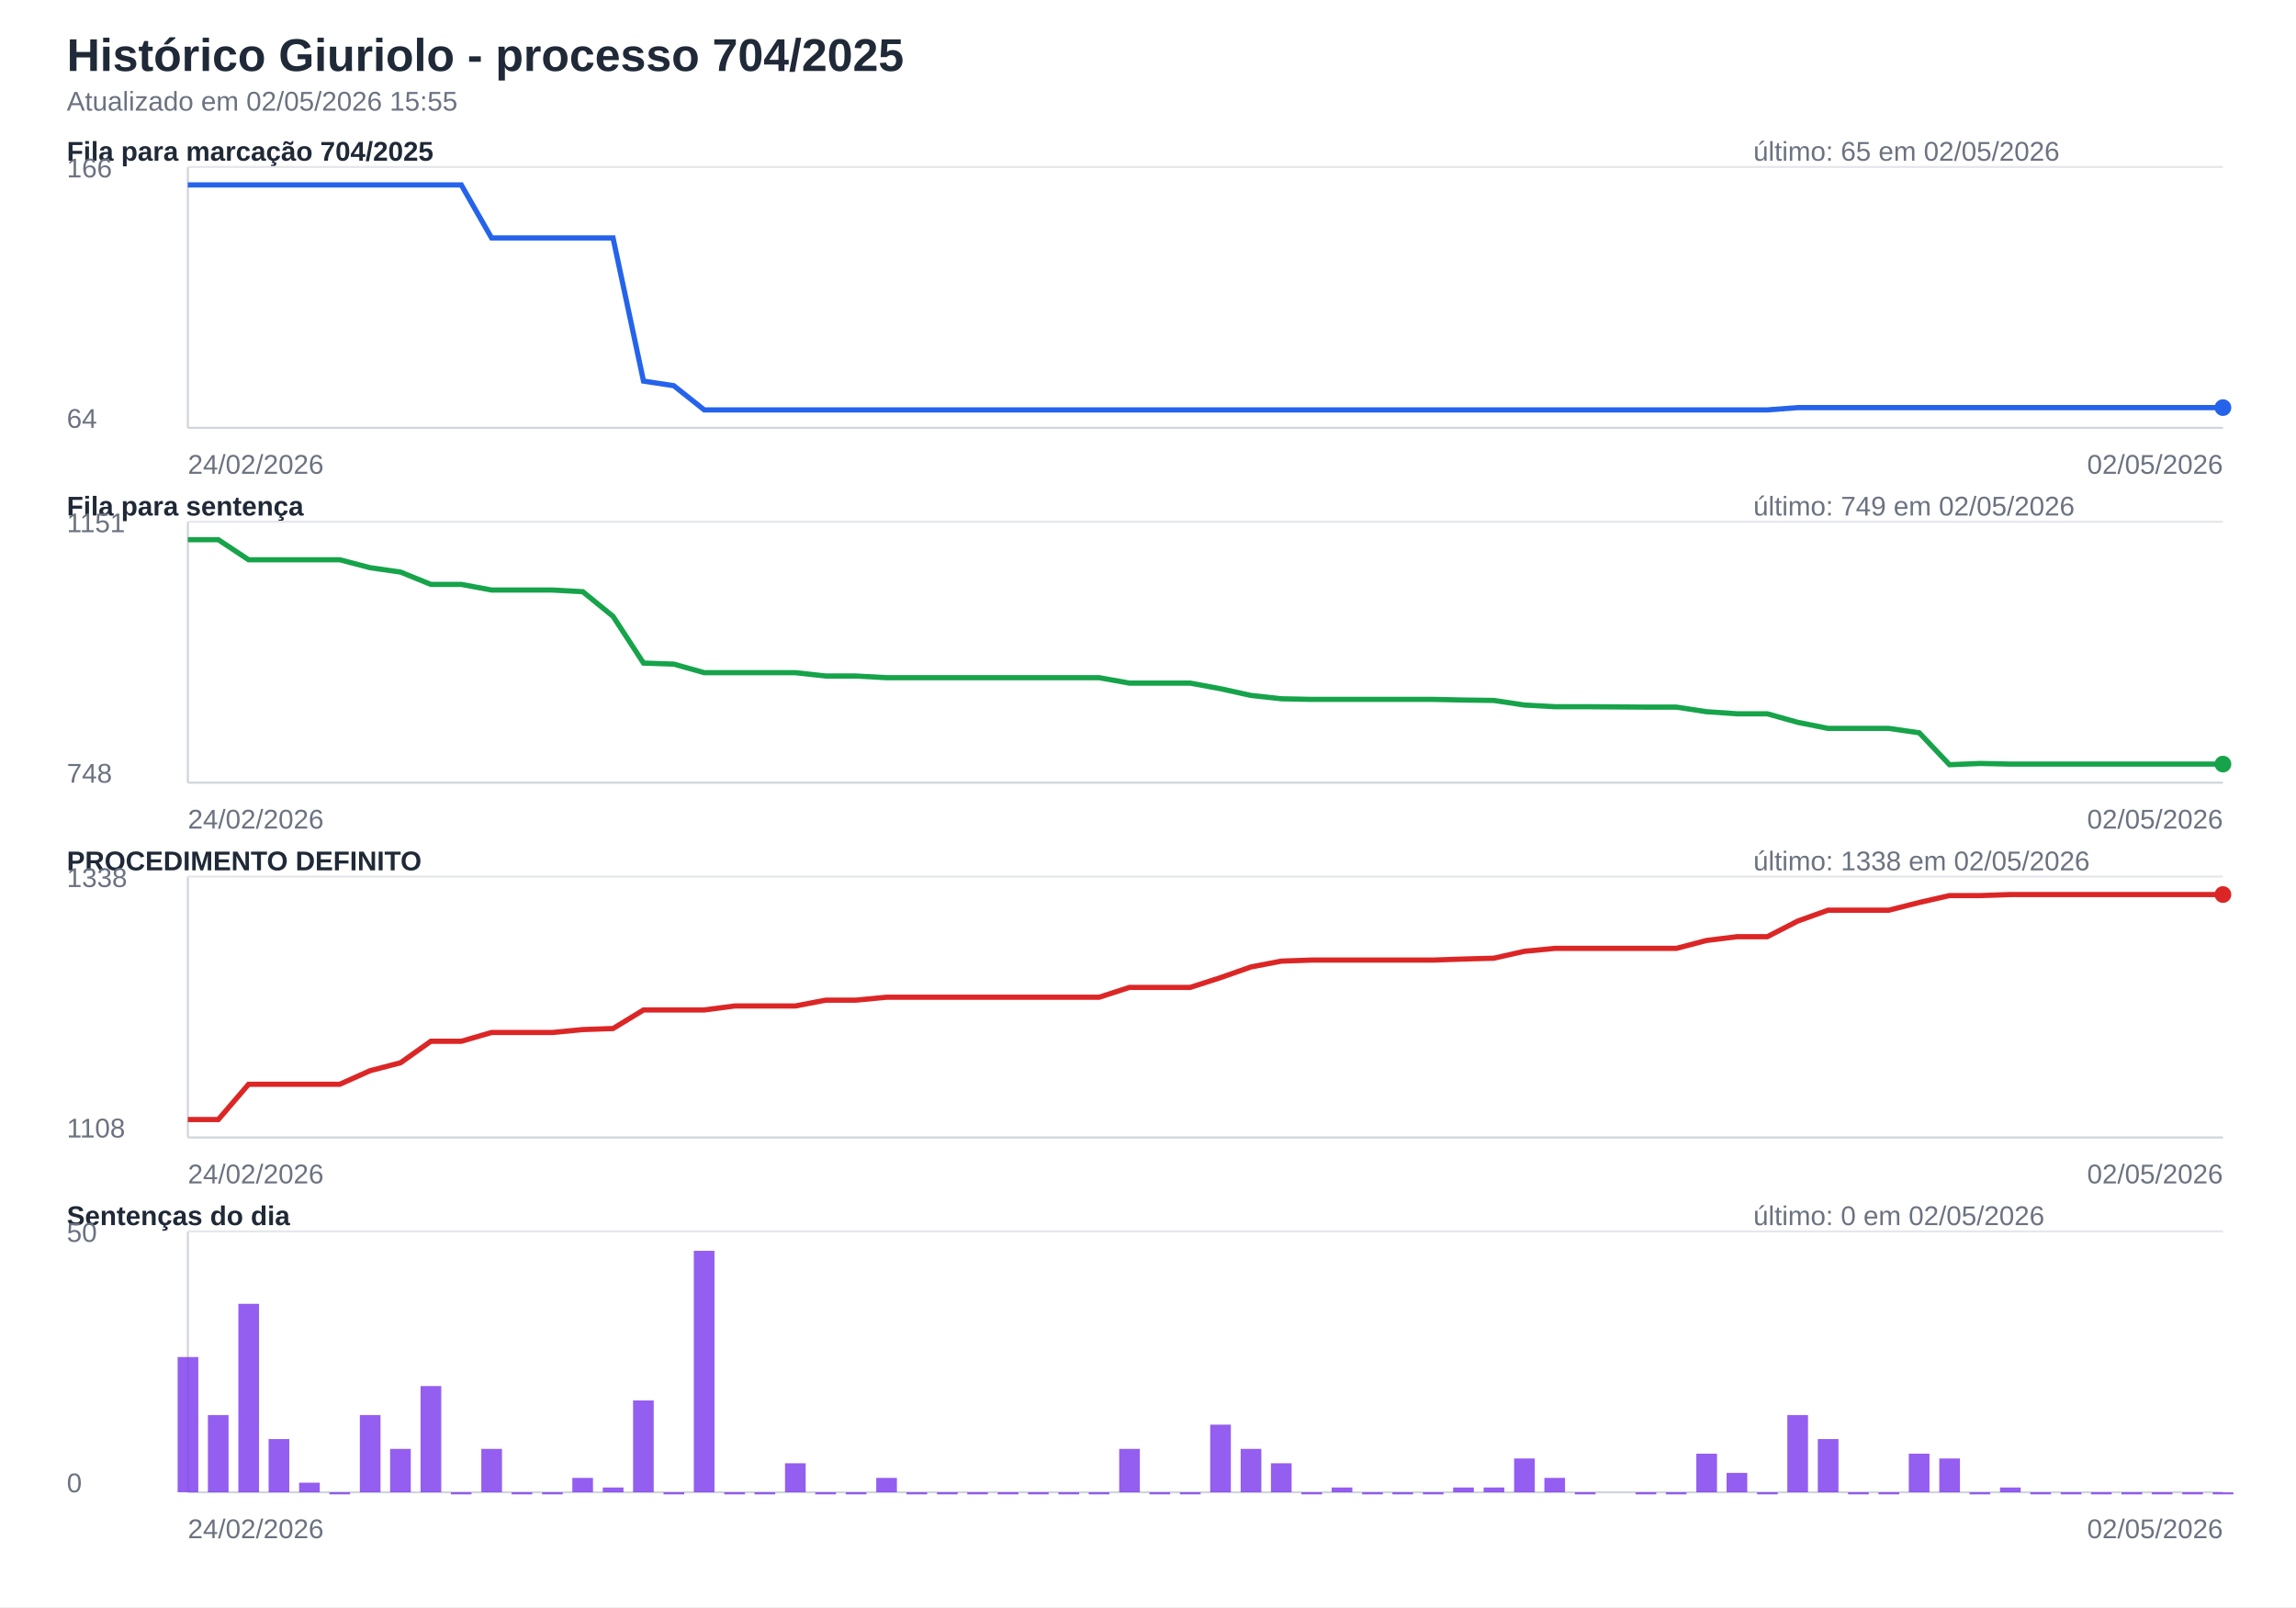
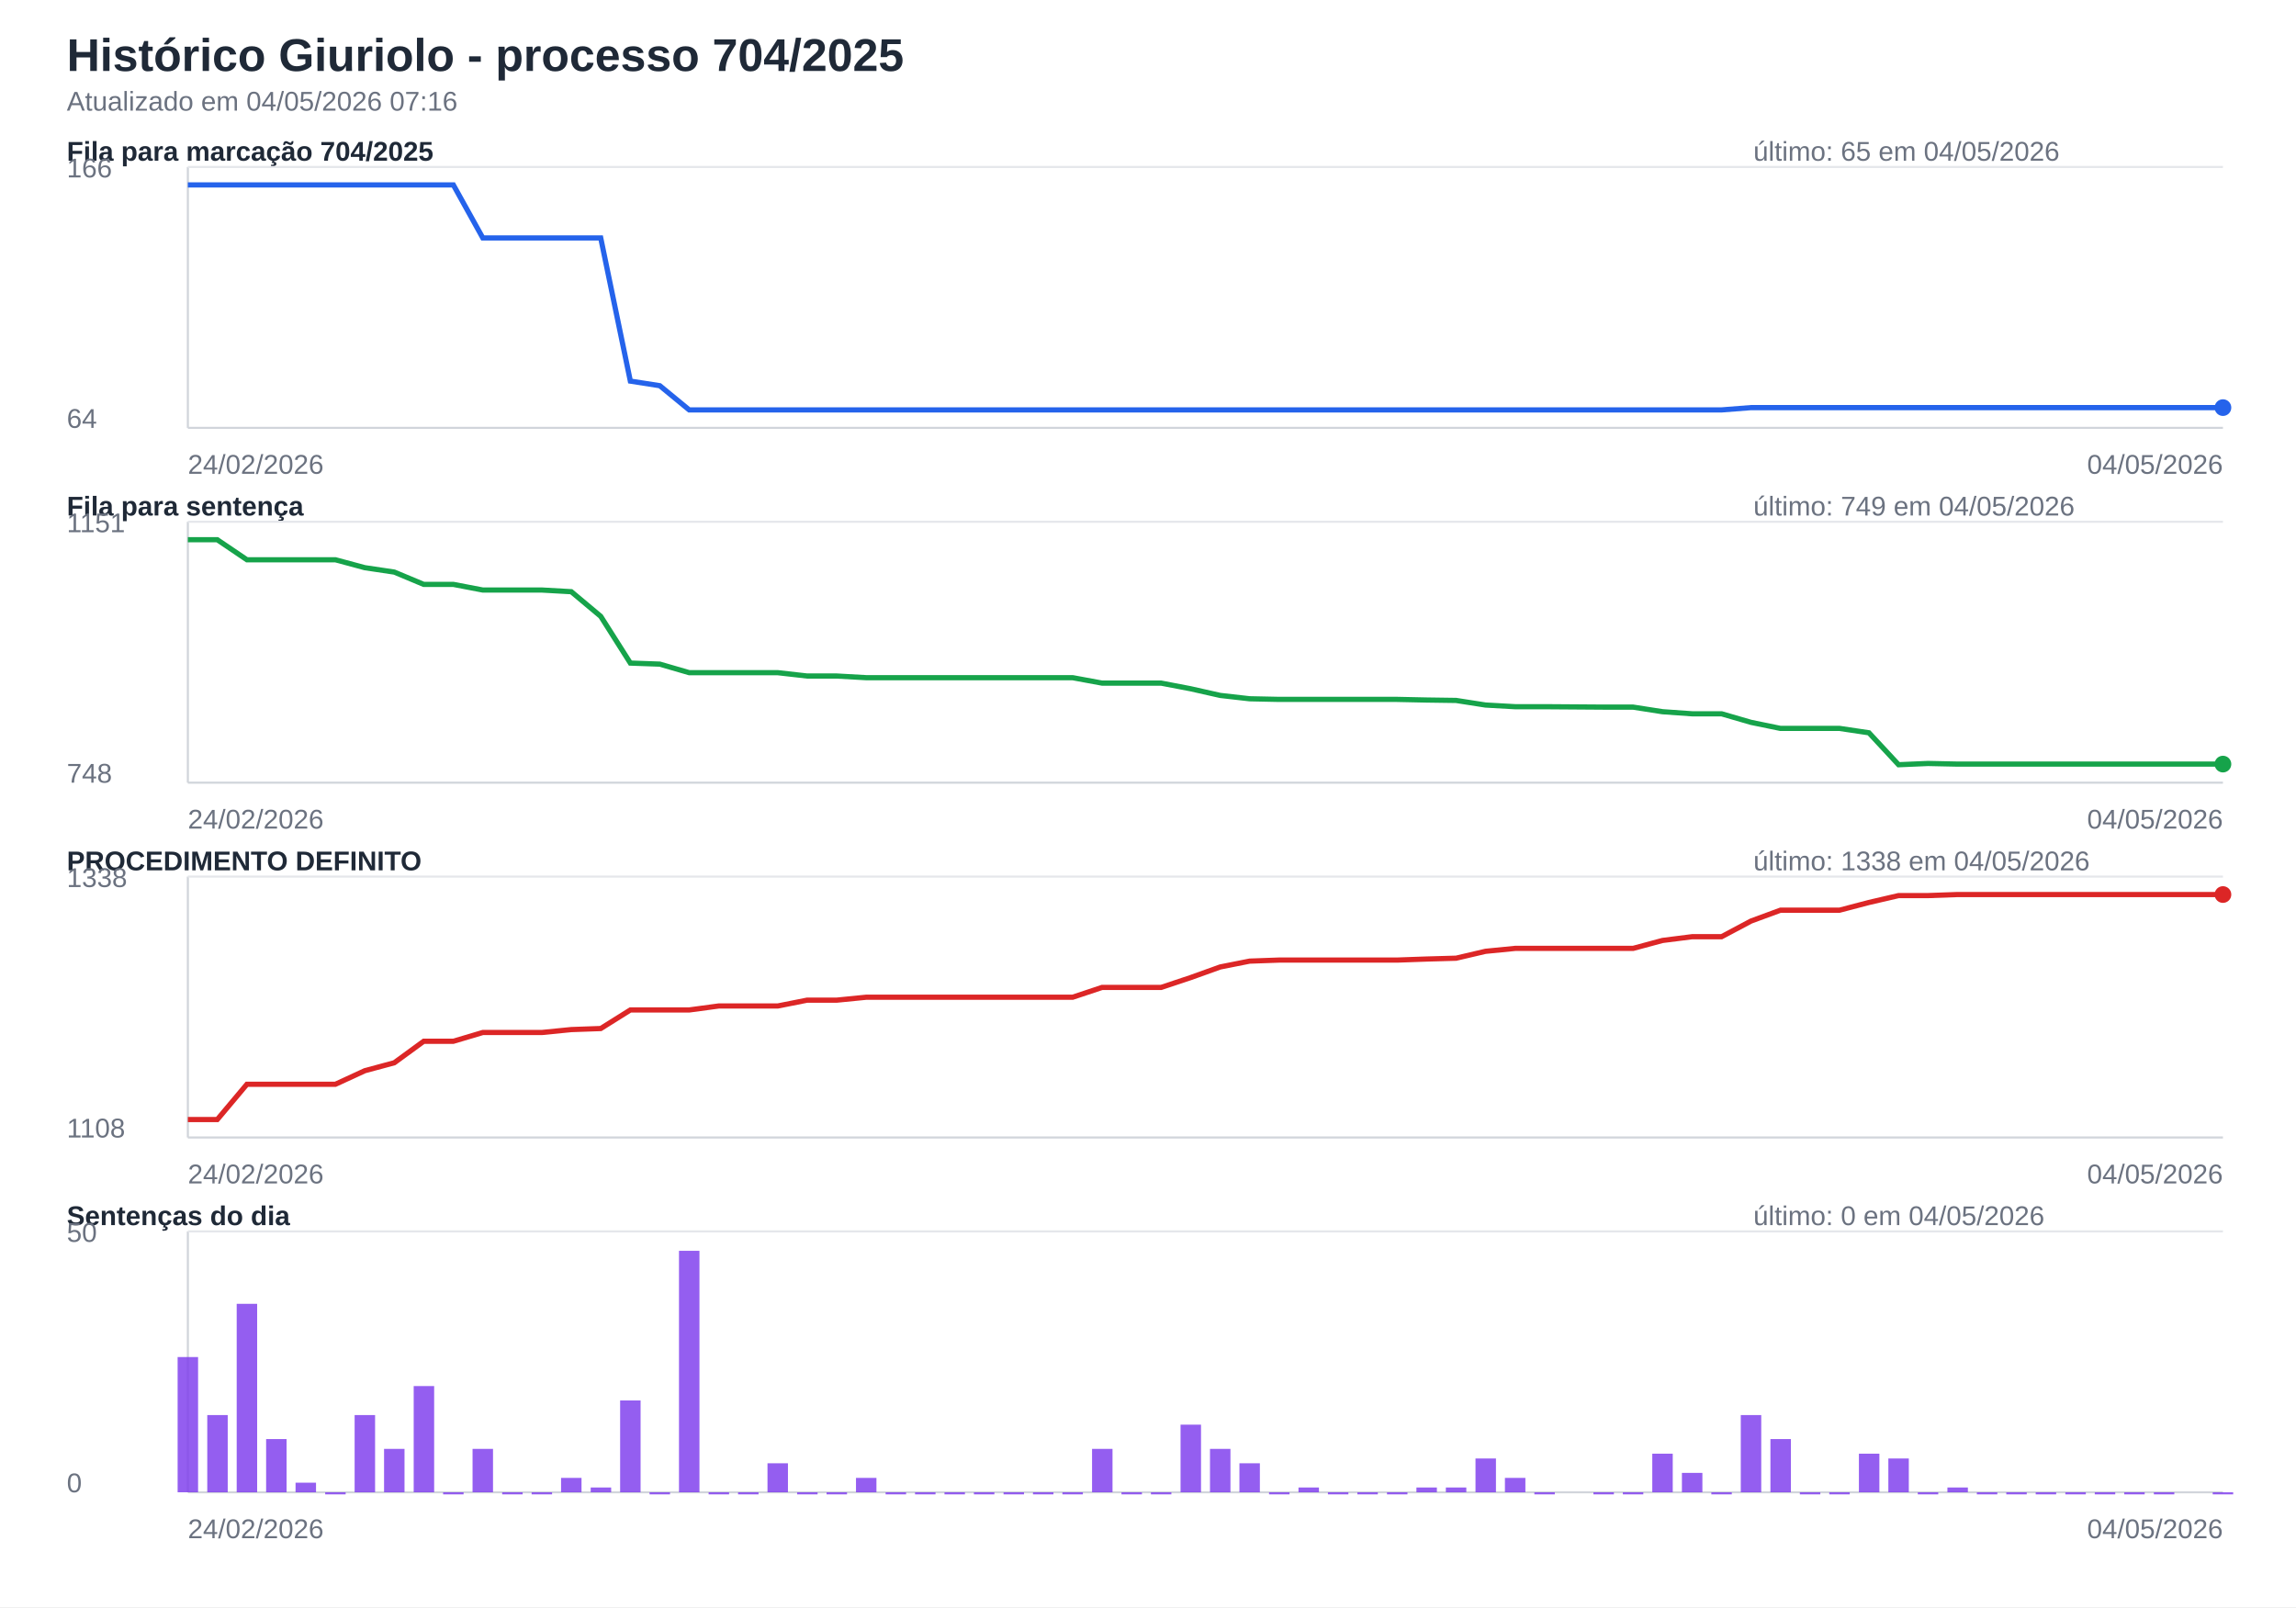
<svg xmlns="http://www.w3.org/2000/svg" width="1100" height="770" viewBox="0 0 1100 770">
  <rect width="100%" height="100%" fill="#ffffff" />
  <style>text{font-family:Segoe UI,Arial,sans-serif;font-size:13px;fill:#1f2937}.titulo{font-size:22px;font-weight:700}.sub{fill:#6b7280}.eixo{stroke:#d1d5db;stroke-width:1}.grade{stroke:#e5e7eb;stroke-width:1}.linha{fill:none;stroke-width:2.5}.barra{opacity:.82}</style>
  <text class="titulo" x="32" y="34">Histórico Giuriolo - processo 704/2025</text>
-   <text class="sub" x="32" y="53">Atualizado em 02/05/2026 15:55</text>
+   <text class="sub" x="32" y="53">Atualizado em 04/05/2026 07:16</text>
  <text x="32" y="77" font-weight="700">Fila para marcação 704/2025</text>
-   <text class="sub" x="840" y="77">último: 65 em 02/05/2026</text>
+   <text class="sub" x="840" y="77">último: 65 em 04/05/2026</text>
  <line class="eixo" x1="90" y1="205" x2="1065" y2="205" />
  <line class="eixo" x1="90" y1="80" x2="90" y2="205" />
  <line class="grade" x1="90" y1="80" x2="1065" y2="80" />
  <text class="sub" x="32" y="85">166</text>
  <text class="sub" x="32" y="205">64</text>
-   <path class="linha" stroke="#2563eb" d="M90.0,88.6 L104.6,88.6 L119.1,88.6 L133.7,88.6 L148.2,88.6 L162.8,88.6 L177.3,88.6 L191.9,88.6 L206.4,88.6 L221.0,88.6 L235.5,114.0 L250.1,114.0 L264.6,114.0 L279.2,114.0 L293.7,114.0 L308.3,182.6 L322.8,184.8 L337.4,196.4 L351.9,196.4 L366.5,196.4 L381.0,196.4 L395.6,196.4 L410.1,196.4 L424.7,196.4 L439.3,196.4 L453.8,196.4 L468.4,196.4 L482.9,196.4 L497.5,196.4 L512.0,196.4 L526.6,196.4 L541.1,196.4 L555.7,196.4 L570.2,196.4 L584.8,196.4 L599.3,196.4 L613.9,196.4 L628.4,196.4 L643.0,196.4 L657.5,196.4 L672.1,196.4 L686.6,196.4 L701.2,196.4 L715.7,196.4 L730.3,196.4 L744.9,196.4 L759.4,196.4 L788.5,196.4 L803.1,196.4 L817.6,196.4 L832.2,196.4 L846.7,196.4 L861.3,195.3 L875.8,195.3 L890.4,195.3 L904.9,195.3 L919.5,195.3 L934.0,195.3 L948.6,195.3 L963.1,195.3 L977.7,195.3 L992.2,195.3 L1006.8,195.3 L1021.3,195.3 L1035.9,195.3 L1050.4,195.3 L1065.0,195.3" />
+   <path class="linha" stroke="#2563eb" d="M90.0,88.6 L104.1,88.6 L118.3,88.6 L132.4,88.6 L146.5,88.6 L160.7,88.6 L174.8,88.6 L188.9,88.6 L203.0,88.6 L217.2,88.6 L231.3,114.0 L245.4,114.0 L259.6,114.0 L273.7,114.0 L287.8,114.0 L302.0,182.6 L316.1,184.8 L330.2,196.4 L344.3,196.4 L358.5,196.4 L372.6,196.4 L386.7,196.4 L400.9,196.4 L415.0,196.4 L429.1,196.4 L443.3,196.4 L457.4,196.4 L471.5,196.4 L485.7,196.4 L499.8,196.4 L513.9,196.4 L528.0,196.4 L542.2,196.4 L556.3,196.4 L570.4,196.4 L584.6,196.4 L598.7,196.4 L612.8,196.4 L627.0,196.4 L641.1,196.4 L655.2,196.4 L669.3,196.4 L683.5,196.4 L697.6,196.4 L711.7,196.4 L725.9,196.4 L740.0,196.4 L768.3,196.4 L782.4,196.4 L796.5,196.4 L810.7,196.4 L824.8,196.4 L838.9,195.3 L853.0,195.3 L867.2,195.3 L881.3,195.3 L895.4,195.3 L909.6,195.3 L923.7,195.3 L937.8,195.3 L952.0,195.3 L966.1,195.3 L980.2,195.3 L994.3,195.3 L1008.5,195.3 L1022.6,195.3 L1036.7,195.3 L1065.0,195.3" />
  <circle cx="1065.0" cy="195.3" r="4" fill="#2563eb" />
  <text class="sub" x="90" y="227">24/02/2026</text>
-   <text class="sub" text-anchor="end" x="1065" y="227">02/05/2026</text>
+   <text class="sub" text-anchor="end" x="1065" y="227">04/05/2026</text>
  <text x="32" y="247" font-weight="700">Fila para sentença</text>
-   <text class="sub" x="840" y="247">último: 749 em 02/05/2026</text>
+   <text class="sub" x="840" y="247">último: 749 em 04/05/2026</text>
  <line class="eixo" x1="90" y1="375" x2="1065" y2="375" />
  <line class="eixo" x1="90" y1="250" x2="90" y2="375" />
  <line class="grade" x1="90" y1="250" x2="1065" y2="250" />
  <text class="sub" x="32" y="255">1151</text>
  <text class="sub" x="32" y="375">748</text>
-   <path class="linha" stroke="#16a34a" d="M90.0,258.6 L104.6,258.6 L119.1,268.2 L133.7,268.2 L148.2,268.2 L162.8,268.2 L177.3,272.0 L191.9,274.1 L206.4,280.0 L221.0,280.0 L235.5,282.7 L250.1,282.7 L264.6,282.7 L279.2,283.5 L293.7,295.3 L308.3,317.7 L322.8,318.2 L337.4,322.3 L351.9,322.3 L366.5,322.3 L381.0,322.3 L395.6,323.9 L410.1,323.9 L424.7,324.7 L439.3,324.7 L453.8,324.7 L468.4,324.7 L482.9,324.7 L497.5,324.7 L512.0,324.7 L526.6,324.7 L541.1,327.3 L555.7,327.3 L570.2,327.3 L584.8,330.0 L599.3,333.2 L613.9,334.8 L628.4,335.1 L643.0,335.1 L657.5,335.1 L672.1,335.1 L686.6,335.1 L701.2,335.4 L715.7,335.6 L730.3,337.8 L744.9,338.6 L759.4,338.6 L788.5,338.8 L803.1,338.8 L817.6,341.0 L832.2,342.0 L846.7,342.0 L861.3,346.1 L875.8,349.0 L890.4,349.0 L904.9,349.0 L919.5,351.1 L934.0,366.4 L948.6,365.8 L963.1,366.1 L977.7,366.1 L992.2,366.1 L1006.8,366.1 L1021.3,366.1 L1035.9,366.1 L1050.4,366.1 L1065.0,366.1" />
+   <path class="linha" stroke="#16a34a" d="M90.0,258.6 L104.1,258.6 L118.3,268.2 L132.4,268.2 L146.5,268.2 L160.7,268.2 L174.8,272.0 L188.9,274.1 L203.0,280.0 L217.2,280.0 L231.3,282.7 L245.4,282.7 L259.6,282.7 L273.7,283.5 L287.8,295.3 L302.0,317.7 L316.1,318.2 L330.2,322.3 L344.3,322.3 L358.5,322.3 L372.6,322.3 L386.7,323.9 L400.9,323.9 L415.0,324.7 L429.1,324.7 L443.3,324.7 L457.4,324.7 L471.5,324.7 L485.7,324.7 L499.8,324.7 L513.9,324.7 L528.0,327.3 L542.2,327.3 L556.3,327.3 L570.4,330.0 L584.6,333.2 L598.7,334.8 L612.8,335.1 L627.0,335.1 L641.1,335.1 L655.2,335.1 L669.3,335.1 L683.5,335.4 L697.6,335.6 L711.7,337.8 L725.9,338.6 L740.0,338.6 L768.3,338.8 L782.4,338.8 L796.5,341.0 L810.7,342.0 L824.8,342.0 L838.9,346.1 L853.0,349.0 L867.2,349.0 L881.3,349.0 L895.4,351.1 L909.6,366.4 L923.7,365.8 L937.8,366.1 L952.0,366.1 L966.1,366.1 L980.2,366.1 L994.3,366.1 L1008.5,366.1 L1022.6,366.1 L1036.7,366.1 L1065.0,366.1" />
  <circle cx="1065.0" cy="366.1" r="4" fill="#16a34a" />
  <text class="sub" x="90" y="397">24/02/2026</text>
-   <text class="sub" text-anchor="end" x="1065" y="397">02/05/2026</text>
+   <text class="sub" text-anchor="end" x="1065" y="397">04/05/2026</text>
  <text x="32" y="417" font-weight="700">PROCEDIMENTO DEFINITO</text>
-   <text class="sub" x="840" y="417">último: 1338 em 02/05/2026</text>
+   <text class="sub" x="840" y="417">último: 1338 em 04/05/2026</text>
  <line class="eixo" x1="90" y1="545" x2="1065" y2="545" />
  <line class="eixo" x1="90" y1="420" x2="90" y2="545" />
  <line class="grade" x1="90" y1="420" x2="1065" y2="420" />
  <text class="sub" x="32" y="425">1338</text>
  <text class="sub" x="32" y="545">1108</text>
-   <path class="linha" stroke="#dc2626" d="M90.0,536.4 L104.6,536.4 L119.1,519.5 L133.7,519.5 L148.2,519.5 L162.8,519.5 L177.3,513.0 L191.9,509.2 L206.4,498.9 L221.0,498.9 L235.5,494.7 L250.1,494.7 L264.6,494.7 L279.2,493.3 L293.7,492.8 L308.3,483.9 L322.8,483.9 L337.4,483.9 L351.9,482.0 L366.5,482.0 L381.0,482.0 L395.6,479.2 L410.1,479.2 L424.7,477.8 L439.3,477.8 L453.8,477.8 L468.4,477.8 L482.9,477.8 L497.5,477.8 L512.0,477.8 L526.6,477.8 L541.1,473.1 L555.7,473.1 L570.2,473.1 L584.8,468.4 L599.3,463.3 L613.9,460.5 L628.4,460.0 L643.0,460.0 L657.5,460.0 L672.1,460.0 L686.6,460.0 L701.2,459.5 L715.7,459.1 L730.3,455.8 L744.9,454.4 L759.4,454.4 L788.5,454.4 L803.1,454.4 L817.6,450.6 L832.2,448.8 L846.7,448.8 L861.3,441.3 L875.8,436.1 L890.4,436.1 L904.9,436.1 L919.5,432.4 L934.0,429.1 L948.6,429.1 L963.1,428.6 L977.7,428.6 L992.2,428.6 L1006.8,428.6 L1021.3,428.6 L1035.9,428.6 L1050.4,428.6 L1065.0,428.6" />
+   <path class="linha" stroke="#dc2626" d="M90.0,536.4 L104.1,536.4 L118.3,519.5 L132.4,519.5 L146.5,519.5 L160.7,519.5 L174.8,513.0 L188.9,509.2 L203.0,498.9 L217.2,498.9 L231.3,494.7 L245.4,494.7 L259.6,494.7 L273.7,493.3 L287.8,492.8 L302.0,483.9 L316.1,483.9 L330.2,483.9 L344.3,482.0 L358.5,482.0 L372.6,482.0 L386.7,479.2 L400.9,479.2 L415.0,477.8 L429.1,477.8 L443.3,477.8 L457.4,477.8 L471.5,477.8 L485.7,477.8 L499.8,477.8 L513.9,477.8 L528.0,473.1 L542.2,473.1 L556.3,473.1 L570.4,468.4 L584.6,463.3 L598.7,460.5 L612.8,460.0 L627.0,460.0 L641.1,460.0 L655.2,460.0 L669.3,460.0 L683.5,459.5 L697.6,459.1 L711.7,455.8 L725.9,454.4 L740.0,454.4 L768.3,454.4 L782.4,454.4 L796.5,450.6 L810.7,448.8 L824.8,448.8 L838.9,441.3 L853.0,436.1 L867.2,436.1 L881.3,436.1 L895.4,432.4 L909.6,429.1 L923.7,429.1 L937.8,428.6 L952.0,428.6 L966.1,428.6 L980.2,428.6 L994.3,428.6 L1008.5,428.6 L1022.6,428.6 L1036.7,428.6 L1065.0,428.6" />
  <circle cx="1065.0" cy="428.6" r="4" fill="#dc2626" />
  <text class="sub" x="90" y="567">24/02/2026</text>
-   <text class="sub" text-anchor="end" x="1065" y="567">02/05/2026</text>
+   <text class="sub" text-anchor="end" x="1065" y="567">04/05/2026</text>
  <text x="32" y="587" font-weight="700">Sentenças do dia</text>
-   <text class="sub" x="840" y="587">último: 0 em 02/05/2026</text>
+   <text class="sub" x="840" y="587">último: 0 em 04/05/2026</text>
  <line class="eixo" x1="90" y1="715" x2="1065" y2="715" />
  <line class="eixo" x1="90" y1="590" x2="90" y2="715" />
  <line class="grade" x1="90" y1="590" x2="1065" y2="590" />
  <text class="sub" x="32" y="595">50</text>
  <text class="sub" x="32" y="715">0</text>
-   <rect class="barra" x="85.1" y="650.2" width="9.9" height="64.8" fill="#7c3aed" />
-   <rect class="barra" x="99.6" y="678.0" width="9.9" height="37.0" fill="#7c3aed" />
-   <rect class="barra" x="114.2" y="624.7" width="9.9" height="90.3" fill="#7c3aed" />
-   <rect class="barra" x="128.7" y="689.5" width="9.9" height="25.5" fill="#7c3aed" />
-   <rect class="barra" x="143.3" y="710.4" width="9.9" height="4.6" fill="#7c3aed" />
-   <rect class="barra" x="157.8" y="715.0" width="9.9" height="1.0" fill="#7c3aed" />
-   <rect class="barra" x="172.4" y="678.0" width="9.9" height="37.0" fill="#7c3aed" />
-   <rect class="barra" x="186.9" y="694.2" width="9.9" height="20.8" fill="#7c3aed" />
-   <rect class="barra" x="201.5" y="664.1" width="9.9" height="50.9" fill="#7c3aed" />
-   <rect class="barra" x="216.0" y="715.0" width="9.9" height="1.0" fill="#7c3aed" />
-   <rect class="barra" x="230.6" y="694.2" width="9.9" height="20.8" fill="#7c3aed" />
-   <rect class="barra" x="245.1" y="715.0" width="9.9" height="1.0" fill="#7c3aed" />
-   <rect class="barra" x="259.7" y="715.0" width="9.9" height="1.0" fill="#7c3aed" />
-   <rect class="barra" x="274.2" y="708.1" width="9.9" height="6.9" fill="#7c3aed" />
-   <rect class="barra" x="288.8" y="712.7" width="9.9" height="2.3" fill="#7c3aed" />
-   <rect class="barra" x="303.3" y="671.0" width="9.9" height="44.0" fill="#7c3aed" />
-   <rect class="barra" x="317.9" y="715.0" width="9.9" height="1.0" fill="#7c3aed" />
-   <rect class="barra" x="332.4" y="599.3" width="9.9" height="115.7" fill="#7c3aed" />
-   <rect class="barra" x="347.0" y="715.0" width="9.9" height="1.0" fill="#7c3aed" />
-   <rect class="barra" x="361.5" y="715.0" width="9.9" height="1.0" fill="#7c3aed" />
-   <rect class="barra" x="376.1" y="701.1" width="9.9" height="13.9" fill="#7c3aed" />
-   <rect class="barra" x="390.6" y="715.0" width="9.9" height="1.0" fill="#7c3aed" />
-   <rect class="barra" x="405.2" y="715.0" width="9.9" height="1.0" fill="#7c3aed" />
-   <rect class="barra" x="419.8" y="708.1" width="9.9" height="6.9" fill="#7c3aed" />
-   <rect class="barra" x="434.3" y="715.0" width="9.9" height="1.0" fill="#7c3aed" />
-   <rect class="barra" x="448.9" y="715.0" width="9.9" height="1.0" fill="#7c3aed" />
-   <rect class="barra" x="463.4" y="715.0" width="9.9" height="1.0" fill="#7c3aed" />
-   <rect class="barra" x="478.0" y="715.0" width="9.9" height="1.0" fill="#7c3aed" />
-   <rect class="barra" x="492.5" y="715.0" width="9.9" height="1.0" fill="#7c3aed" />
-   <rect class="barra" x="507.1" y="715.0" width="9.9" height="1.0" fill="#7c3aed" />
-   <rect class="barra" x="521.6" y="715.0" width="9.9" height="1.0" fill="#7c3aed" />
-   <rect class="barra" x="536.2" y="694.2" width="9.9" height="20.8" fill="#7c3aed" />
-   <rect class="barra" x="550.7" y="715.0" width="9.9" height="1.0" fill="#7c3aed" />
-   <rect class="barra" x="565.3" y="715.0" width="9.9" height="1.0" fill="#7c3aed" />
-   <rect class="barra" x="579.8" y="682.6" width="9.9" height="32.4" fill="#7c3aed" />
-   <rect class="barra" x="594.4" y="694.2" width="9.9" height="20.8" fill="#7c3aed" />
-   <rect class="barra" x="608.9" y="701.1" width="9.9" height="13.9" fill="#7c3aed" />
-   <rect class="barra" x="623.5" y="715.0" width="9.9" height="1.0" fill="#7c3aed" />
-   <rect class="barra" x="638.0" y="712.7" width="9.9" height="2.3" fill="#7c3aed" />
-   <rect class="barra" x="652.6" y="715.0" width="9.9" height="1.0" fill="#7c3aed" />
-   <rect class="barra" x="667.1" y="715.0" width="9.9" height="1.0" fill="#7c3aed" />
-   <rect class="barra" x="681.7" y="715.0" width="9.9" height="1.0" fill="#7c3aed" />
-   <rect class="barra" x="696.2" y="712.7" width="9.9" height="2.3" fill="#7c3aed" />
-   <rect class="barra" x="710.8" y="712.7" width="9.9" height="2.3" fill="#7c3aed" />
-   <rect class="barra" x="725.4" y="698.8" width="9.9" height="16.2" fill="#7c3aed" />
-   <rect class="barra" x="739.9" y="708.1" width="9.9" height="6.9" fill="#7c3aed" />
-   <rect class="barra" x="754.5" y="715.0" width="9.9" height="1.0" fill="#7c3aed" />
-   <rect class="barra" x="783.6" y="715.0" width="9.9" height="1.0" fill="#7c3aed" />
-   <rect class="barra" x="798.1" y="715.0" width="9.9" height="1.0" fill="#7c3aed" />
-   <rect class="barra" x="812.7" y="696.5" width="9.9" height="18.5" fill="#7c3aed" />
-   <rect class="barra" x="827.2" y="705.7" width="9.9" height="9.3" fill="#7c3aed" />
-   <rect class="barra" x="841.8" y="715.0" width="9.9" height="1.0" fill="#7c3aed" />
-   <rect class="barra" x="856.3" y="678.0" width="9.9" height="37.0" fill="#7c3aed" />
-   <rect class="barra" x="870.9" y="689.5" width="9.9" height="25.5" fill="#7c3aed" />
-   <rect class="barra" x="885.4" y="715.0" width="9.9" height="1.0" fill="#7c3aed" />
-   <rect class="barra" x="900.0" y="715.0" width="9.9" height="1.0" fill="#7c3aed" />
-   <rect class="barra" x="914.5" y="696.5" width="9.9" height="18.5" fill="#7c3aed" />
-   <rect class="barra" x="929.1" y="698.8" width="9.9" height="16.2" fill="#7c3aed" />
-   <rect class="barra" x="943.6" y="715.0" width="9.9" height="1.0" fill="#7c3aed" />
-   <rect class="barra" x="958.2" y="712.7" width="9.9" height="2.3" fill="#7c3aed" />
-   <rect class="barra" x="972.7" y="715.0" width="9.9" height="1.0" fill="#7c3aed" />
-   <rect class="barra" x="987.3" y="715.0" width="9.9" height="1.0" fill="#7c3aed" />
-   <rect class="barra" x="1001.8" y="715.0" width="9.9" height="1.0" fill="#7c3aed" />
-   <rect class="barra" x="1016.4" y="715.0" width="9.9" height="1.0" fill="#7c3aed" />
-   <rect class="barra" x="1030.9" y="715.0" width="9.9" height="1.0" fill="#7c3aed" />
-   <rect class="barra" x="1045.5" y="715.0" width="9.9" height="1.0" fill="#7c3aed" />
-   <rect class="barra" x="1060.1" y="715.0" width="9.9" height="1.0" fill="#7c3aed" />
+   <rect class="barra" x="85.1" y="650.2" width="9.8" height="64.8" fill="#7c3aed" />
+   <rect class="barra" x="99.3" y="678.0" width="9.8" height="37.0" fill="#7c3aed" />
+   <rect class="barra" x="113.4" y="624.7" width="9.8" height="90.3" fill="#7c3aed" />
+   <rect class="barra" x="127.5" y="689.5" width="9.8" height="25.5" fill="#7c3aed" />
+   <rect class="barra" x="141.6" y="710.4" width="9.8" height="4.6" fill="#7c3aed" />
+   <rect class="barra" x="155.8" y="715.0" width="9.8" height="1.0" fill="#7c3aed" />
+   <rect class="barra" x="169.9" y="678.0" width="9.8" height="37.0" fill="#7c3aed" />
+   <rect class="barra" x="184.0" y="694.2" width="9.8" height="20.8" fill="#7c3aed" />
+   <rect class="barra" x="198.2" y="664.1" width="9.8" height="50.9" fill="#7c3aed" />
+   <rect class="barra" x="212.3" y="715.0" width="9.8" height="1.0" fill="#7c3aed" />
+   <rect class="barra" x="226.4" y="694.2" width="9.8" height="20.8" fill="#7c3aed" />
+   <rect class="barra" x="240.6" y="715.0" width="9.8" height="1.0" fill="#7c3aed" />
+   <rect class="barra" x="254.7" y="715.0" width="9.8" height="1.0" fill="#7c3aed" />
+   <rect class="barra" x="268.8" y="708.1" width="9.8" height="6.9" fill="#7c3aed" />
+   <rect class="barra" x="283.0" y="712.7" width="9.8" height="2.3" fill="#7c3aed" />
+   <rect class="barra" x="297.1" y="671.0" width="9.8" height="44.0" fill="#7c3aed" />
+   <rect class="barra" x="311.2" y="715.0" width="9.8" height="1.0" fill="#7c3aed" />
+   <rect class="barra" x="325.3" y="599.3" width="9.8" height="115.7" fill="#7c3aed" />
+   <rect class="barra" x="339.5" y="715.0" width="9.8" height="1.0" fill="#7c3aed" />
+   <rect class="barra" x="353.6" y="715.0" width="9.8" height="1.0" fill="#7c3aed" />
+   <rect class="barra" x="367.7" y="701.1" width="9.8" height="13.9" fill="#7c3aed" />
+   <rect class="barra" x="381.9" y="715.0" width="9.8" height="1.0" fill="#7c3aed" />
+   <rect class="barra" x="396.0" y="715.0" width="9.8" height="1.0" fill="#7c3aed" />
+   <rect class="barra" x="410.1" y="708.1" width="9.8" height="6.9" fill="#7c3aed" />
+   <rect class="barra" x="424.3" y="715.0" width="9.8" height="1.0" fill="#7c3aed" />
+   <rect class="barra" x="438.4" y="715.0" width="9.8" height="1.0" fill="#7c3aed" />
+   <rect class="barra" x="452.5" y="715.0" width="9.8" height="1.0" fill="#7c3aed" />
+   <rect class="barra" x="466.6" y="715.0" width="9.8" height="1.0" fill="#7c3aed" />
+   <rect class="barra" x="480.8" y="715.0" width="9.8" height="1.0" fill="#7c3aed" />
+   <rect class="barra" x="494.9" y="715.0" width="9.8" height="1.0" fill="#7c3aed" />
+   <rect class="barra" x="509.0" y="715.0" width="9.8" height="1.0" fill="#7c3aed" />
+   <rect class="barra" x="523.2" y="694.2" width="9.8" height="20.8" fill="#7c3aed" />
+   <rect class="barra" x="537.3" y="715.0" width="9.8" height="1.0" fill="#7c3aed" />
+   <rect class="barra" x="551.4" y="715.0" width="9.8" height="1.0" fill="#7c3aed" />
+   <rect class="barra" x="565.6" y="682.6" width="9.8" height="32.4" fill="#7c3aed" />
+   <rect class="barra" x="579.7" y="694.2" width="9.8" height="20.8" fill="#7c3aed" />
+   <rect class="barra" x="593.8" y="701.1" width="9.8" height="13.9" fill="#7c3aed" />
+   <rect class="barra" x="608.0" y="715.0" width="9.8" height="1.0" fill="#7c3aed" />
+   <rect class="barra" x="622.1" y="712.7" width="9.8" height="2.3" fill="#7c3aed" />
+   <rect class="barra" x="636.2" y="715.0" width="9.8" height="1.0" fill="#7c3aed" />
+   <rect class="barra" x="650.3" y="715.0" width="9.8" height="1.0" fill="#7c3aed" />
+   <rect class="barra" x="664.5" y="715.0" width="9.8" height="1.0" fill="#7c3aed" />
+   <rect class="barra" x="678.6" y="712.7" width="9.8" height="2.3" fill="#7c3aed" />
+   <rect class="barra" x="692.7" y="712.7" width="9.8" height="2.3" fill="#7c3aed" />
+   <rect class="barra" x="706.9" y="698.8" width="9.8" height="16.2" fill="#7c3aed" />
+   <rect class="barra" x="721.0" y="708.1" width="9.8" height="6.9" fill="#7c3aed" />
+   <rect class="barra" x="735.1" y="715.0" width="9.8" height="1.0" fill="#7c3aed" />
+   <rect class="barra" x="763.4" y="715.0" width="9.8" height="1.0" fill="#7c3aed" />
+   <rect class="barra" x="777.5" y="715.0" width="9.8" height="1.0" fill="#7c3aed" />
+   <rect class="barra" x="791.6" y="696.5" width="9.8" height="18.5" fill="#7c3aed" />
+   <rect class="barra" x="805.8" y="705.7" width="9.8" height="9.3" fill="#7c3aed" />
+   <rect class="barra" x="819.9" y="715.0" width="9.8" height="1.0" fill="#7c3aed" />
+   <rect class="barra" x="834.0" y="678.0" width="9.8" height="37.0" fill="#7c3aed" />
+   <rect class="barra" x="848.2" y="689.5" width="9.8" height="25.5" fill="#7c3aed" />
+   <rect class="barra" x="862.3" y="715.0" width="9.8" height="1.0" fill="#7c3aed" />
+   <rect class="barra" x="876.4" y="715.0" width="9.8" height="1.0" fill="#7c3aed" />
+   <rect class="barra" x="890.6" y="696.5" width="9.8" height="18.5" fill="#7c3aed" />
+   <rect class="barra" x="904.7" y="698.8" width="9.8" height="16.2" fill="#7c3aed" />
+   <rect class="barra" x="918.8" y="715.0" width="9.8" height="1.0" fill="#7c3aed" />
+   <rect class="barra" x="933.0" y="712.7" width="9.8" height="2.3" fill="#7c3aed" />
+   <rect class="barra" x="947.1" y="715.0" width="9.8" height="1.0" fill="#7c3aed" />
+   <rect class="barra" x="961.2" y="715.0" width="9.8" height="1.0" fill="#7c3aed" />
+   <rect class="barra" x="975.3" y="715.0" width="9.8" height="1.0" fill="#7c3aed" />
+   <rect class="barra" x="989.5" y="715.0" width="9.8" height="1.0" fill="#7c3aed" />
+   <rect class="barra" x="1003.6" y="715.0" width="9.8" height="1.0" fill="#7c3aed" />
+   <rect class="barra" x="1017.7" y="715.0" width="9.8" height="1.0" fill="#7c3aed" />
+   <rect class="barra" x="1031.9" y="715.0" width="9.8" height="1.0" fill="#7c3aed" />
+   <rect class="barra" x="1060.1" y="715.0" width="9.8" height="1.0" fill="#7c3aed" />
  <text class="sub" x="90" y="737">24/02/2026</text>
-   <text class="sub" text-anchor="end" x="1065" y="737">02/05/2026</text>
+   <text class="sub" text-anchor="end" x="1065" y="737">04/05/2026</text>
</svg>
